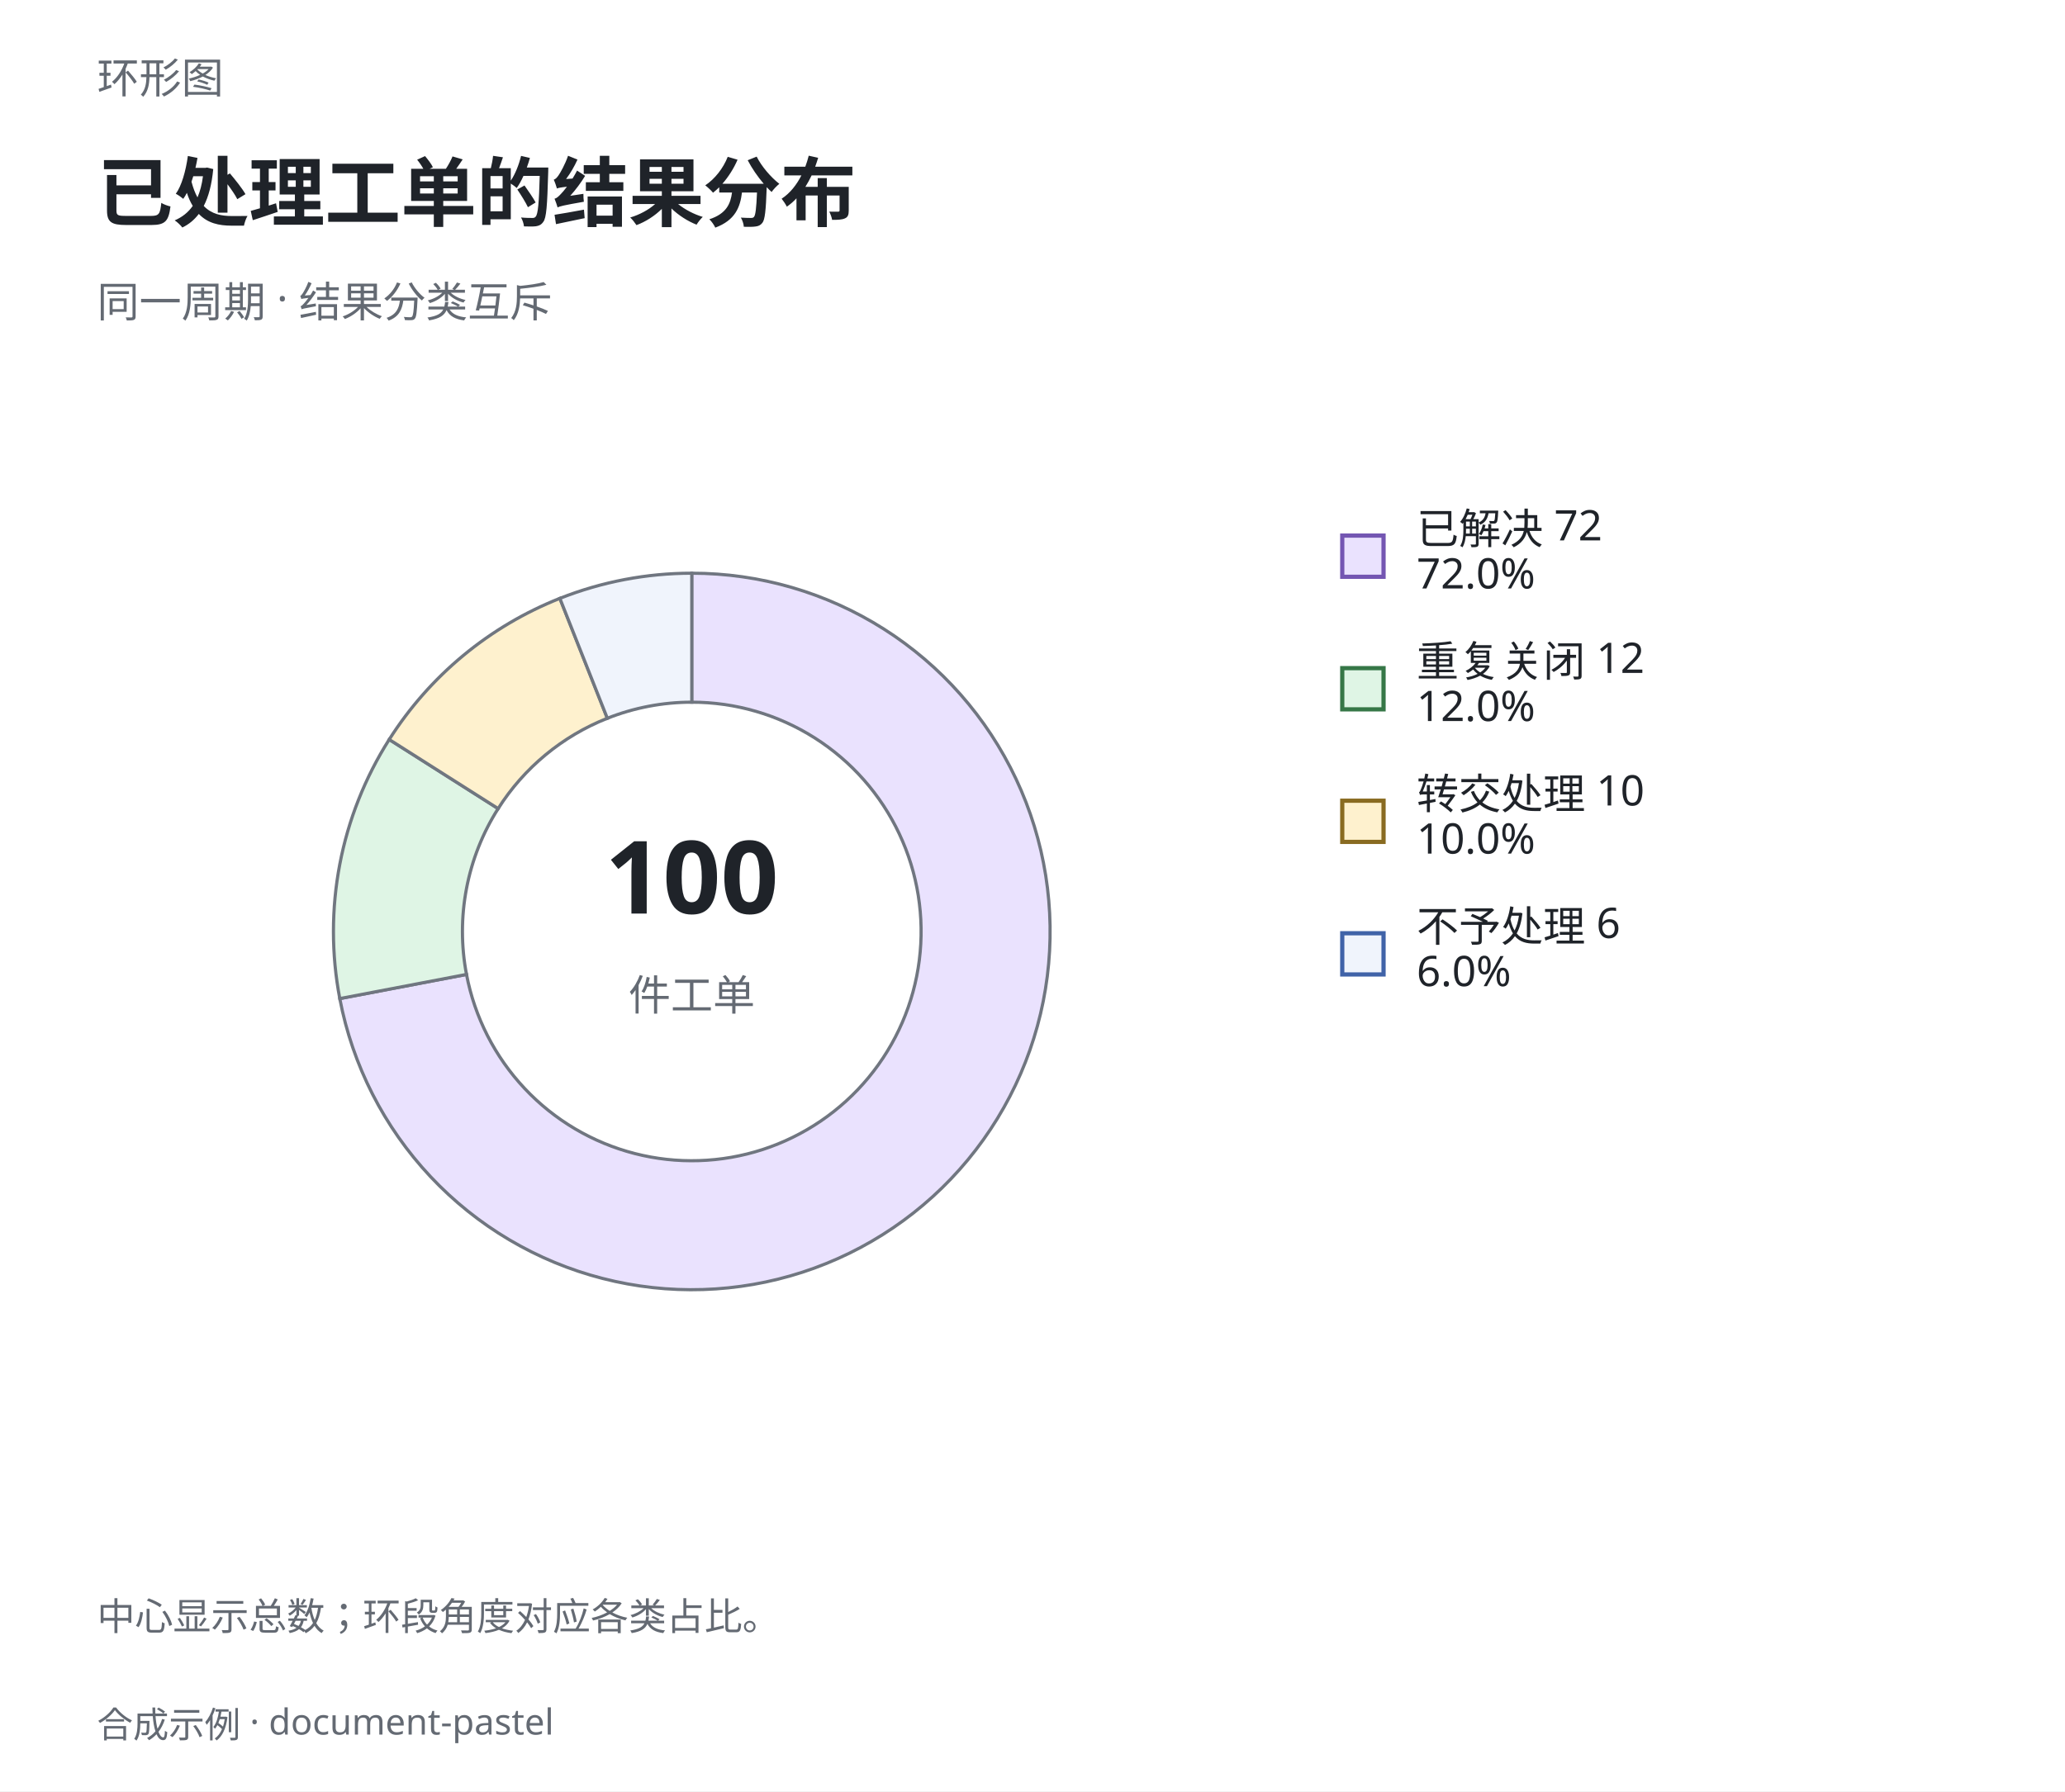
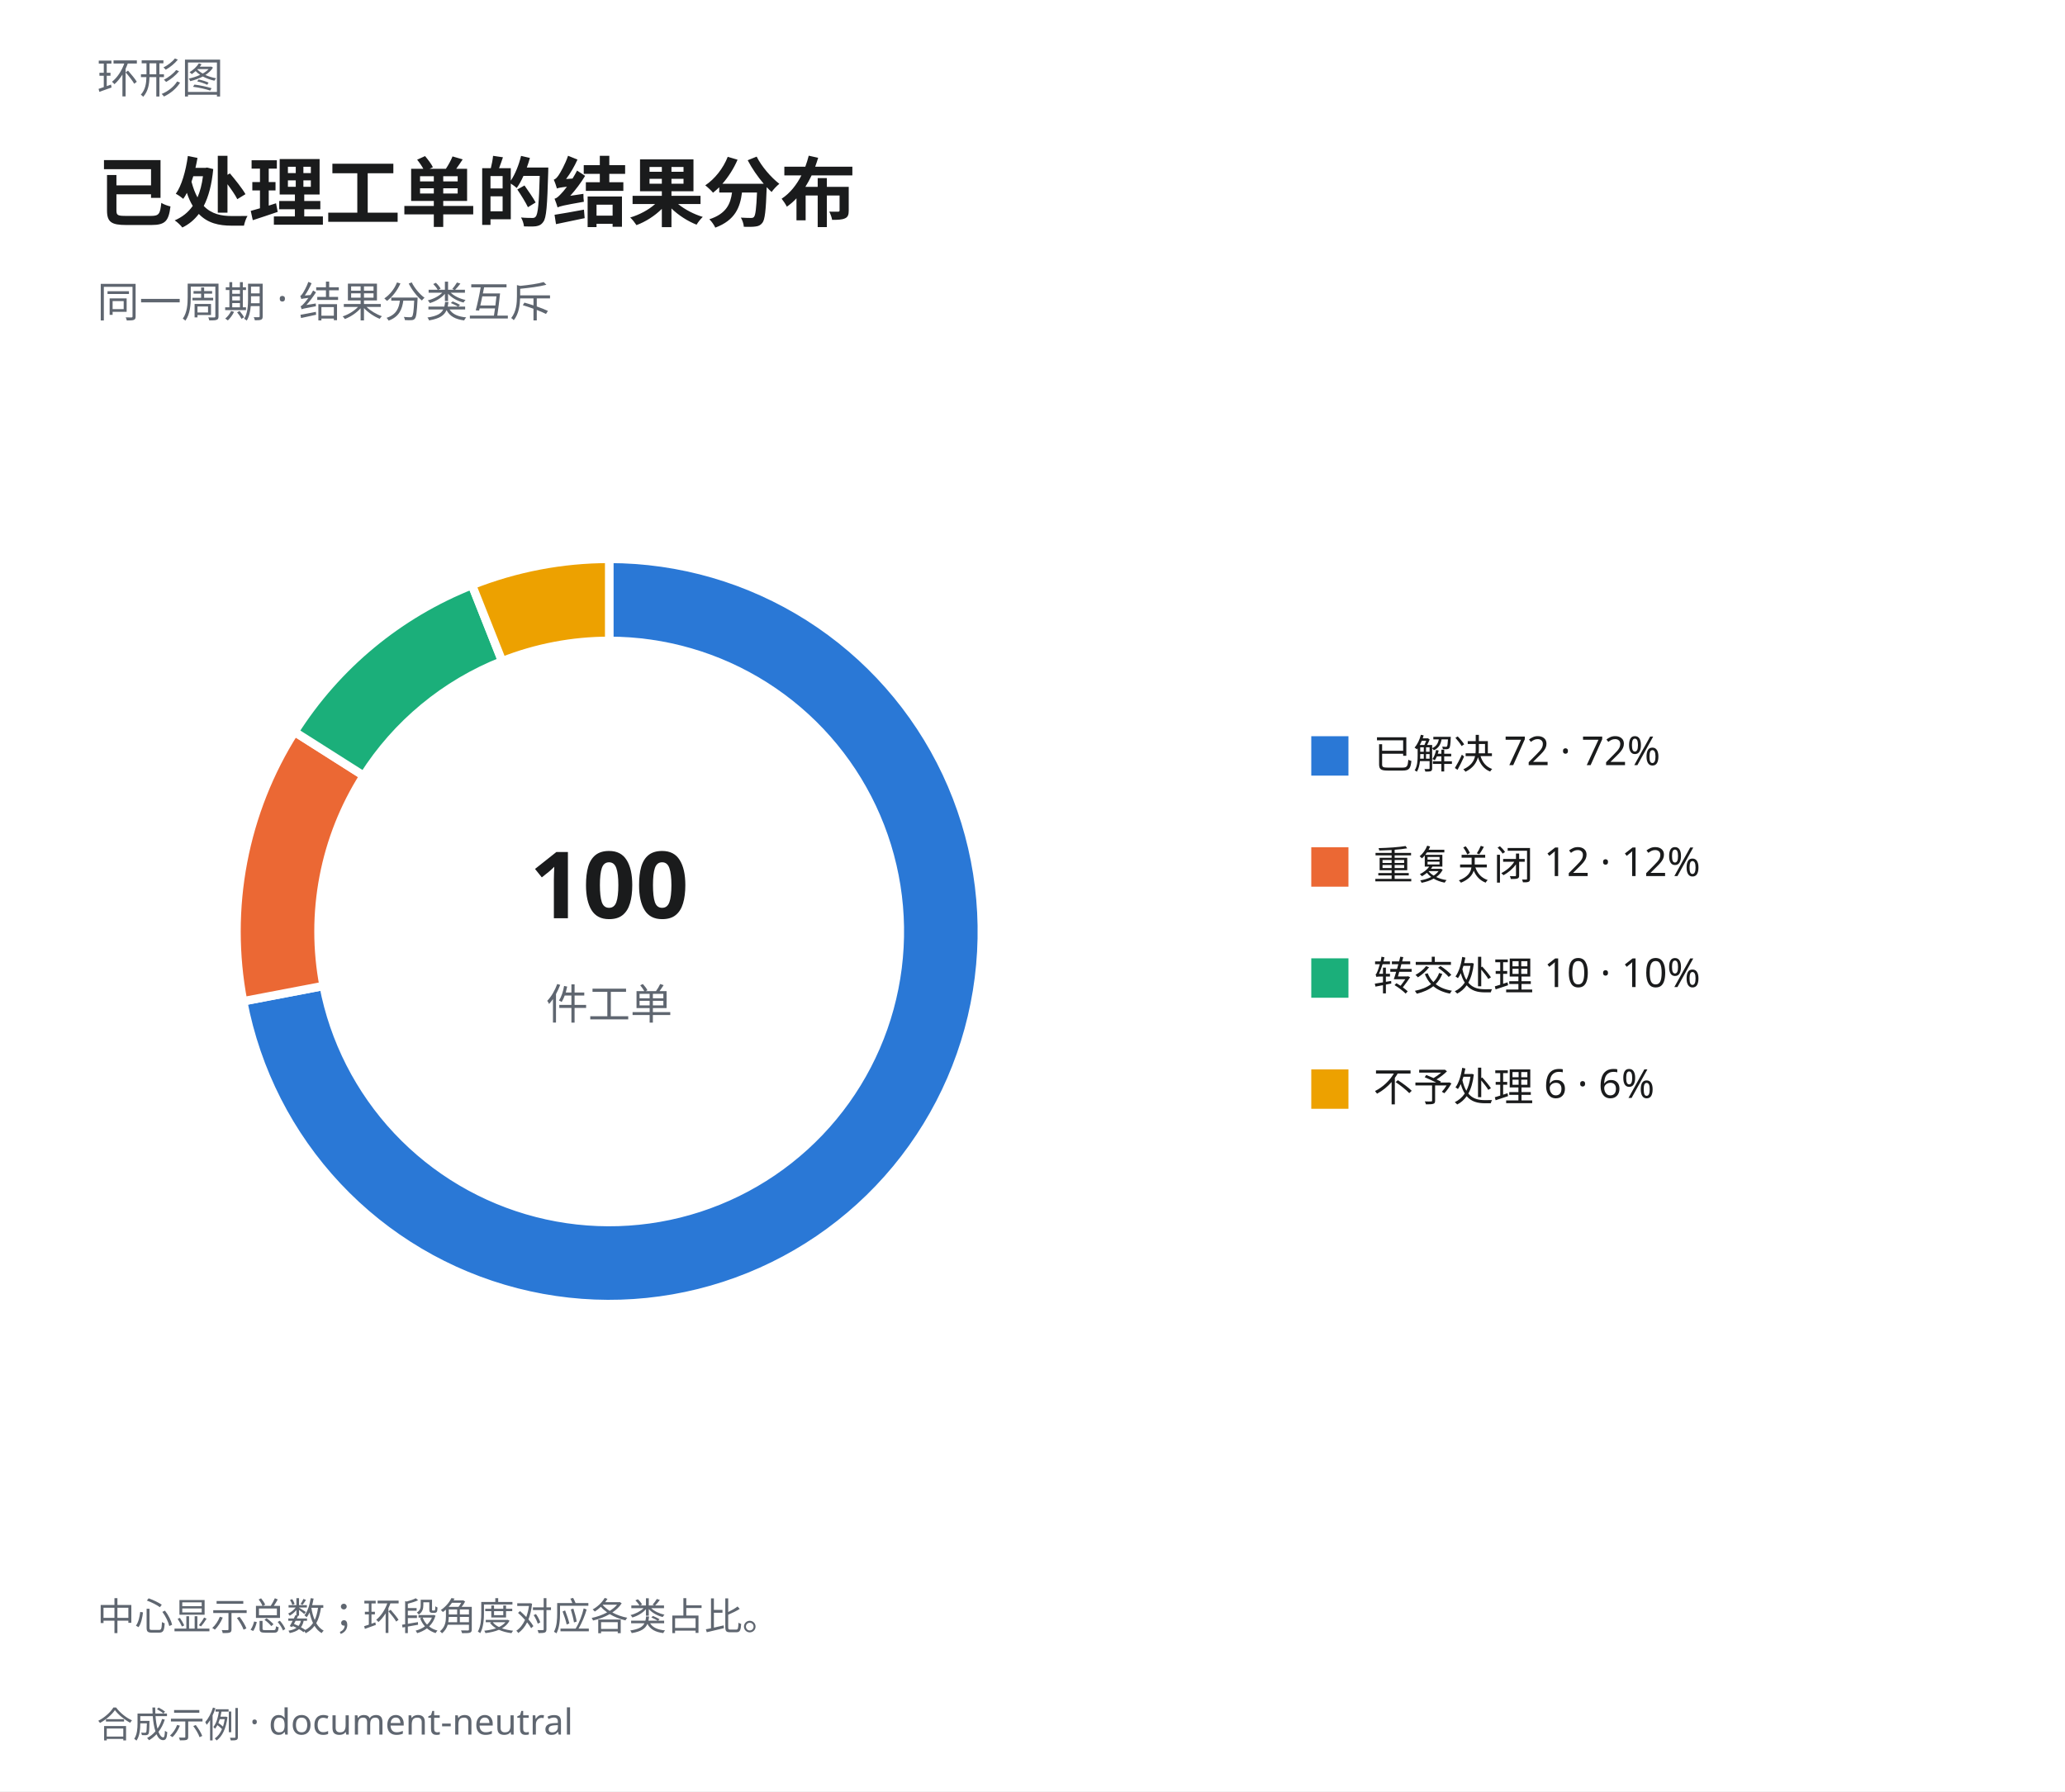
<svg xmlns="http://www.w3.org/2000/svg" width="489.6pt" height="424.8pt" viewBox="0 0 489.6 424.8" version="1.1">
  <defs>
    <style type="text/css">*{stroke-linejoin: round; stroke-linecap: butt}</style>
  </defs>
  <g id="figure_1">
    <g id="patch_1">
      <path d="M 0 424.8 L 489.6 424.8 L 489.6 0 L 0 0 z " style="fill: #ffffff" />
    </g>
    <g id="axes_1">
      <g id="patch_2">
-         <path d="M 80.561 236.816 C 83.582 252.651 91.048 267.304 102.083 279.055 C 113.118 290.806 127.273 299.178 142.887 303.187 C 158.501 307.196 174.939 306.679 190.27 301.698 C 205.602 296.716 219.203 287.473 229.479 275.052 C 239.754 262.63 246.286 247.538 248.306 231.544 C 250.327 215.551 247.754 199.308 240.89 184.722 C 234.026 170.136 223.151 157.8 209.54 149.162 C 195.929 140.524 180.136 135.936 164.016 135.936 L 164.016 166.522 C 174.333 166.522 184.44 169.458 193.151 174.986 C 201.862 180.514 208.823 188.409 213.215 197.744 C 217.608 207.08 219.255 217.475 217.962 227.711 C 216.669 237.947 212.489 247.606 205.912 255.556 C 199.336 263.505 190.631 269.421 180.819 272.609 C 171.006 275.797 160.487 276.128 150.494 273.562 C 140.501 270.996 131.441 265.639 124.379 258.118 C 117.316 250.597 112.538 241.219 110.605 231.085 z " style="fill: #eae2fe; stroke: #707680; stroke-width: 0.75; stroke-linejoin: miter" />
+         <path d="M 57.639 237.453 C 60.78 253.921 68.545 269.16 80.021 281.381 C 91.498 293.603 106.22 302.309 122.458 306.478 C 138.697 310.648 155.791 310.111 171.736 304.93 C 187.681 299.749 201.827 290.136 212.513 277.218 C 223.2 264.3 229.992 248.603 232.094 231.97 C 234.195 215.337 231.519 198.445 224.381 183.275 C 217.243 168.105 205.932 155.276 191.777 146.293 C 177.621 137.309 161.197 132.538 144.432 132.538 L 144.432 151.976 C 157.509 151.976 170.32 155.698 181.361 162.705 C 192.402 169.712 201.224 179.719 206.792 191.551 C 212.36 203.384 214.447 216.56 212.808 229.534 C 211.169 242.508 205.871 254.751 197.535 264.827 C 189.2 274.903 178.166 282.401 165.729 286.442 C 153.292 290.483 139.959 290.902 127.292 287.65 C 114.626 284.398 103.144 277.607 94.192 268.075 C 85.24 258.542 79.184 246.656 76.733 233.81 z " style="fill: #2a78d6; stroke: #ffffff; stroke-width: 2; stroke-linejoin: miter" />
      </g>
      <g id="patch_3">
-         <path d="M 92.282 175.372 C 86.544 184.413 82.567 194.458 80.561 204.976 C 78.554 215.494 78.554 226.298 80.561 236.816 L 110.605 231.085 C 109.321 224.353 109.321 217.439 110.605 210.707 C 111.889 203.976 114.434 197.547 118.106 191.761 z " style="fill: #dff5e5; stroke: #707680; stroke-width: 0.75; stroke-linejoin: miter" />
+         <path d="M 69.829 173.551 C 63.861 182.954 59.725 193.4 57.639 204.339 C 55.552 215.278 55.552 226.514 57.639 237.453 L 76.733 233.81 C 75.106 225.278 75.106 216.514 76.733 207.982 C 78.361 199.449 81.587 191.301 86.241 183.967 z " style="fill: #eb6834; stroke: #ffffff; stroke-width: 2; stroke-linejoin: miter" />
      </g>
      <g id="patch_4">
-         <path d="M 132.74 141.902 C 124.451 145.184 116.73 149.75 109.86 155.433 C 102.991 161.116 97.059 167.845 92.282 175.372 L 118.106 191.761 C 121.163 186.943 124.96 182.637 129.356 179 C 133.753 175.363 138.694 172.44 143.999 170.34 z " style="fill: #fef1ce; stroke: #707680; stroke-width: 0.75; stroke-linejoin: miter" />
+         <path d="M 111.905 138.742 C 103.284 142.156 95.254 146.905 88.11 152.815 C 80.966 158.725 74.797 165.723 69.829 173.551 L 86.241 183.967 C 90.116 177.861 94.929 172.402 100.501 167.793 C 106.073 163.183 112.337 159.479 119.061 156.816 z " style="fill: #1baf7a; stroke: #ffffff; stroke-width: 2; stroke-linejoin: miter" />
      </g>
      <g id="patch_5">
-         <path d="M 164.016 135.936 C 158.674 135.936 153.344 136.44 148.096 137.441 C 142.849 138.442 137.707 139.936 132.74 141.902 L 143.999 170.34 C 147.178 169.081 150.469 168.125 153.827 167.485 C 157.186 166.844 160.597 166.522 164.016 166.522 z " style="fill: #f0f4fc; stroke: #707680; stroke-width: 0.75; stroke-linejoin: miter" />
+         <path d="M 144.432 132.538 C 138.876 132.538 133.333 133.062 127.875 134.103 C 122.418 135.144 117.071 136.697 111.905 138.742 L 119.061 156.816 C 123.09 155.221 127.261 154.009 131.518 153.197 C 135.775 152.385 140.098 151.976 144.432 151.976 z " style="fill: #eda100; stroke: #ffffff; stroke-width: 2; stroke-linejoin: miter" />
      </g>
      <g id="matplotlib.axis_1" />
      <g id="matplotlib.axis_2" />
      <g id="text_1">
-         <text style="fill: #1f2329; font: 700 24px 'Arial Unicode MS'; text-anchor: middle" x="164.016" y="216.648" transform="rotate(-0 164.016 216.648)">100</text>
+         <text style="font-weight: 700; font-size: 22px; font-family: 'Arial Unicode MS'; text-anchor: middle; fill: #1a1b1c" x="144.432" y="217.759" transform="rotate(-0 144.432 217.7589)">100</text>
      </g>
      <g id="text_2">
-         <text style="fill: #646a73; font: 10px 'Arial Unicode MS'; text-anchor: middle" x="164.016" y="239.587" transform="rotate(-0 164.016 239.5872)">件工单</text>
+         <text style="font-size: 10px; font-family: 'Arial Unicode MS'; text-anchor: middle; fill: #5f6670" x="144.432" y="241.722" transform="rotate(-0 144.432 241.7218)">件工单</text>
      </g>
    </g>
    <g id="patch_6">
-       <path d="M 318.24 136.786 L 328.032 136.786 L 328.032 127.015 L 318.24 127.015 z " style="fill: #eae2fe; stroke: #7456b2; stroke-linejoin: miter" />
+       <path d="M 310.896 183.938 L 319.709 183.938 L 319.709 174.593 L 310.896 174.593 z " style="fill: #2a78d6" />
    </g>
    <g id="patch_7">
-       <path d="M 318.24 168.221 L 328.032 168.221 L 328.032 158.45 L 318.24 158.45 z " style="fill: #dff5e5; stroke: #367747; stroke-linejoin: miter" />
+       <path d="M 310.896 210.276 L 319.709 210.276 L 319.709 200.93 L 310.896 200.93 z " style="fill: #eb6834" />
    </g>
    <g id="patch_8">
-       <path d="M 318.24 199.656 L 328.032 199.656 L 328.032 189.886 L 318.24 189.886 z " style="fill: #fef1ce; stroke: #896b21; stroke-linejoin: miter" />
+       <path d="M 310.896 236.614 L 319.709 236.614 L 319.709 227.268 L 310.896 227.268 z " style="fill: #1baf7a" />
    </g>
    <g id="patch_9">
-       <path d="M 318.24 231.091 L 328.032 231.091 L 328.032 221.321 L 318.24 221.321 z " style="fill: #f0f4fc; stroke: #4063a8; stroke-linejoin: miter" />
+       <path d="M 310.896 262.951 L 319.709 262.951 L 319.709 253.606 L 310.896 253.606 z " style="fill: #eda100" />
    </g>
    <g id="text_3">
-       <text style="fill: #646a73; font: 10px 'Arial Unicode MS'; text-anchor: start" x="23.011" y="22.09" transform="rotate(-0 23.0112 22.0896)">环形图</text>
+       <text style="font-size: 10px; font-family: 'Arial Unicode MS'; text-anchor: start; fill: #5f6670" x="23.011" y="22.09" transform="rotate(-0 23.0112 22.0896)">环形图</text>
    </g>
    <g id="text_4">
-       <text style="fill: #1f2329; font: 700 18px 'Arial Unicode MS'; text-anchor: start" x="23.011" y="52.25" transform="rotate(-0 23.0112 52.2504)">已处理工单的结果分布</text>
+       <text style="font-weight: 700; font-size: 18px; font-family: 'Arial Unicode MS'; text-anchor: start; fill: #1a1b1c" x="23.011" y="52.25" transform="rotate(-0 23.0112 52.2504)">已处理工单的结果分布</text>
    </g>
    <g id="text_5">
-       <text style="fill: #646a73; font: 10px 'Arial Unicode MS'; text-anchor: start" x="23.011" y="75.19" transform="rotate(-0 23.0112 75.1896)">同一周期 · 结果分类互斥</text>
+       <text style="font-size: 10px; font-family: 'Arial Unicode MS'; text-anchor: start; fill: #5f6670" x="23.011" y="75.19" transform="rotate(-0 23.0112 75.1896)">同一周期 · 结果分类互斥</text>
    </g>
    <g id="text_6">
-       <text style="fill: #646a73; font: 9px 'Arial Unicode MS'; text-anchor: start" x="23.011" y="386.568" transform="rotate(-0 23.0112 386.568)">中心显示总数；环段角度对应各类占比。</text>
+       <text style="font-size: 9px; font-family: 'Arial Unicode MS'; text-anchor: start; fill: #5f6670" x="23.011" y="386.568" transform="rotate(-0 23.0112 386.568)">中心显示总数；环段角度对应各类占比。</text>
    </g>
    <g id="text_7">
-       <text style="fill: #646a73; font: 8.5px 'Arial Unicode MS'; text-anchor: start" x="23.011" y="412.056" transform="rotate(-0 23.0112 412.056)">合成示例 · document-pastel</text>
+       <text style="font-size: 8.5px; font-family: 'Arial Unicode MS'; text-anchor: start; fill: #5f6670" x="23.011" y="412.056" transform="rotate(-0 23.0112 412.056)">合成示例 · document-neutral</text>
    </g>
    <g id="text_8">
-       <text style="fill: #1f2329; font: 10px 'Arial Unicode MS'" transform="translate(335.8656 128.98)">已解决  72</text>
-       <text style="fill: #1f2329; font: 10px 'Arial Unicode MS'" transform="translate(335.8656 139.5616)">72.0%</text>
+       <text style="font-size: 9.5px; font-family: 'Arial Unicode MS'; text-anchor: start; fill: #1a1b1c" x="325.584" y="182.239" transform="rotate(-0 325.584 182.239)">已解决  72 · 72%</text>
    </g>
    <g id="text_9">
-       <text style="fill: #1f2329; font: 10px 'Arial Unicode MS'" transform="translate(335.8656 160.4152)">重复关闭  12</text>
-       <text style="fill: #1f2329; font: 10px 'Arial Unicode MS'" transform="translate(335.8656 170.9968)">12.0%</text>
+       <text style="font-size: 9.5px; font-family: 'Arial Unicode MS'; text-anchor: start; fill: #1a1b1c" x="325.584" y="208.554" transform="rotate(-0 325.584 208.5536)">重复关闭  12 · 12%</text>
    </g>
    <g id="text_10">
-       <text style="fill: #1f2329; font: 10px 'Arial Unicode MS'" transform="translate(335.8656 191.8504)">转交处理  10</text>
-       <text style="fill: #1f2329; font: 10px 'Arial Unicode MS'" transform="translate(335.8656 202.432)">10.0%</text>
+       <text style="font-size: 9.5px; font-family: 'Arial Unicode MS'; text-anchor: start; fill: #1a1b1c" x="325.584" y="234.868" transform="rotate(-0 325.584 234.8682)">转交处理  10 · 10%</text>
    </g>
    <g id="text_11">
-       <text style="fill: #1f2329; font: 10px 'Arial Unicode MS'" transform="translate(335.8656 223.2856)">不予处理  6</text>
-       <text style="fill: #1f2329; font: 10px 'Arial Unicode MS'" transform="translate(335.8656 233.8672)">6.0%</text>
+       <text style="font-size: 9.5px; font-family: 'Arial Unicode MS'; text-anchor: start; fill: #1a1b1c" x="325.584" y="261.166" transform="rotate(-0 325.584 261.1657)">不予处理  6 · 6%</text>
    </g>
  </g>
</svg>
